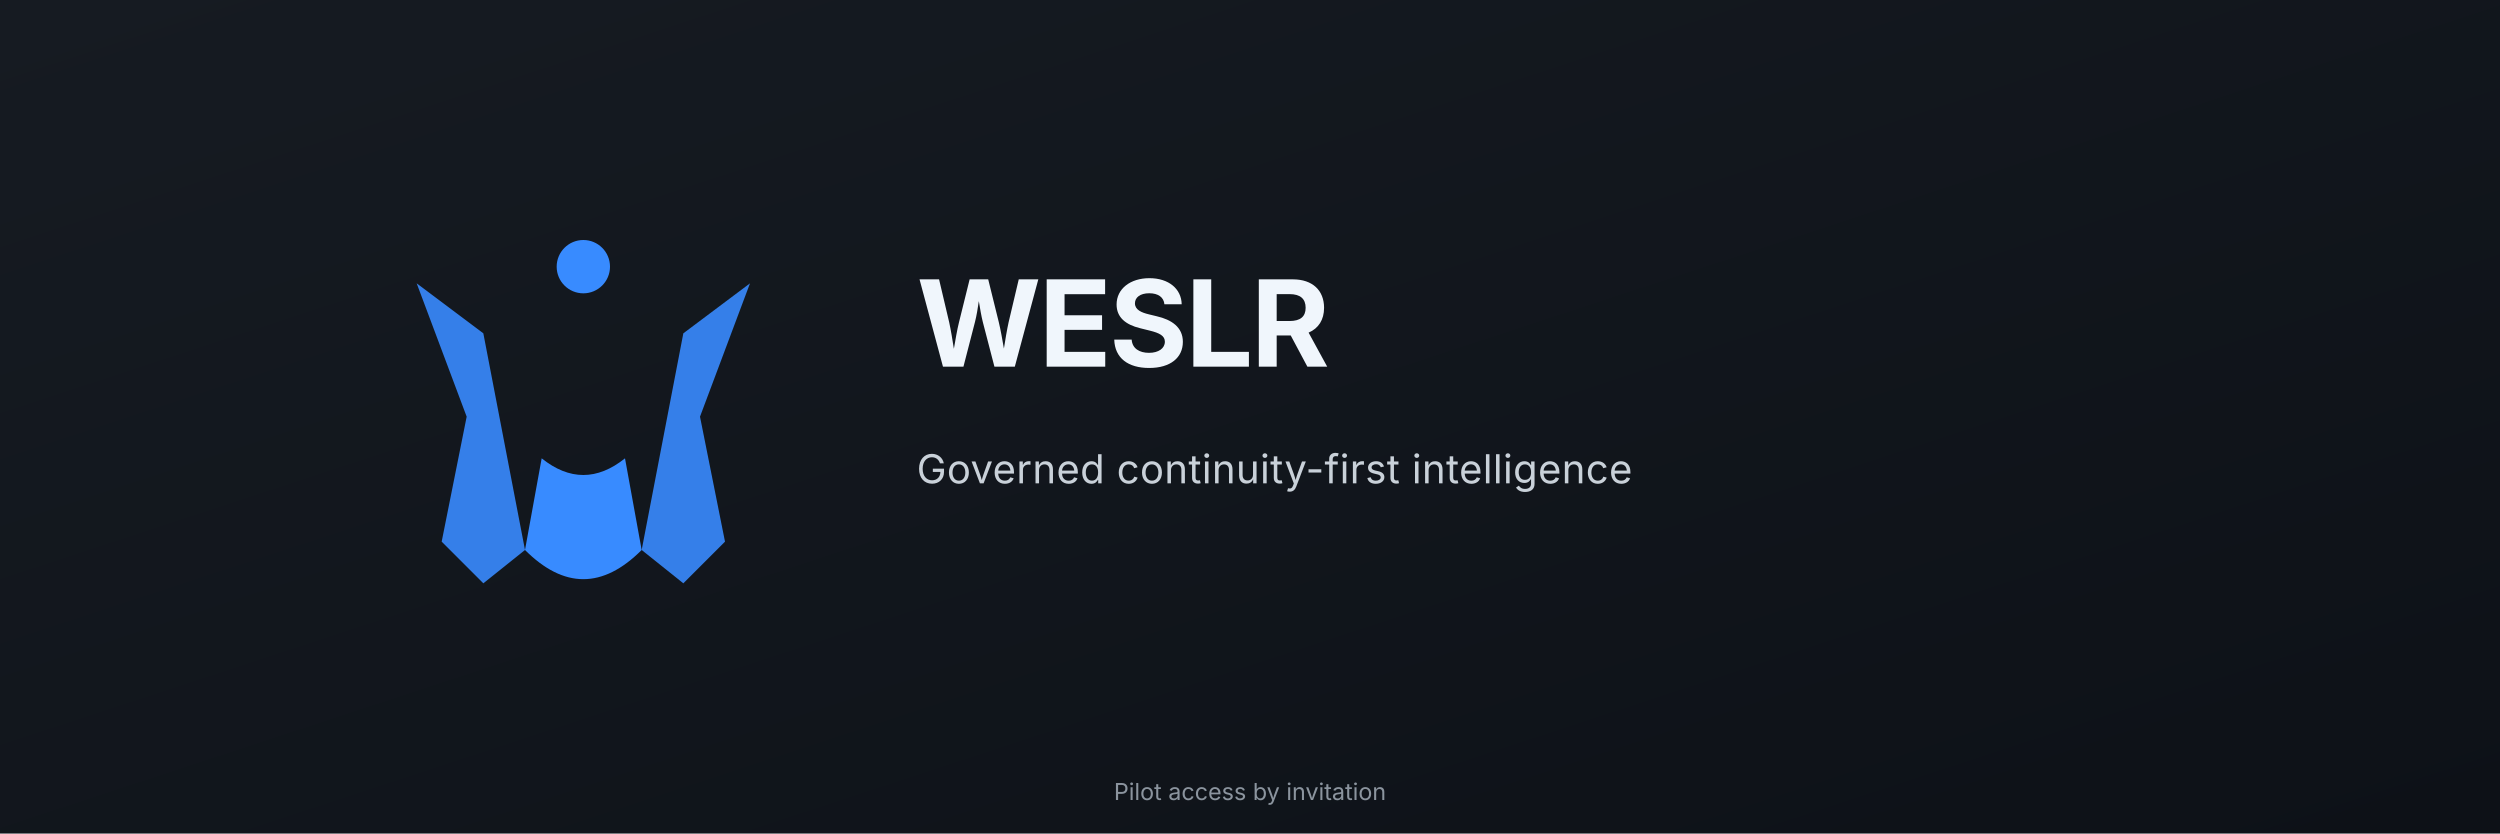
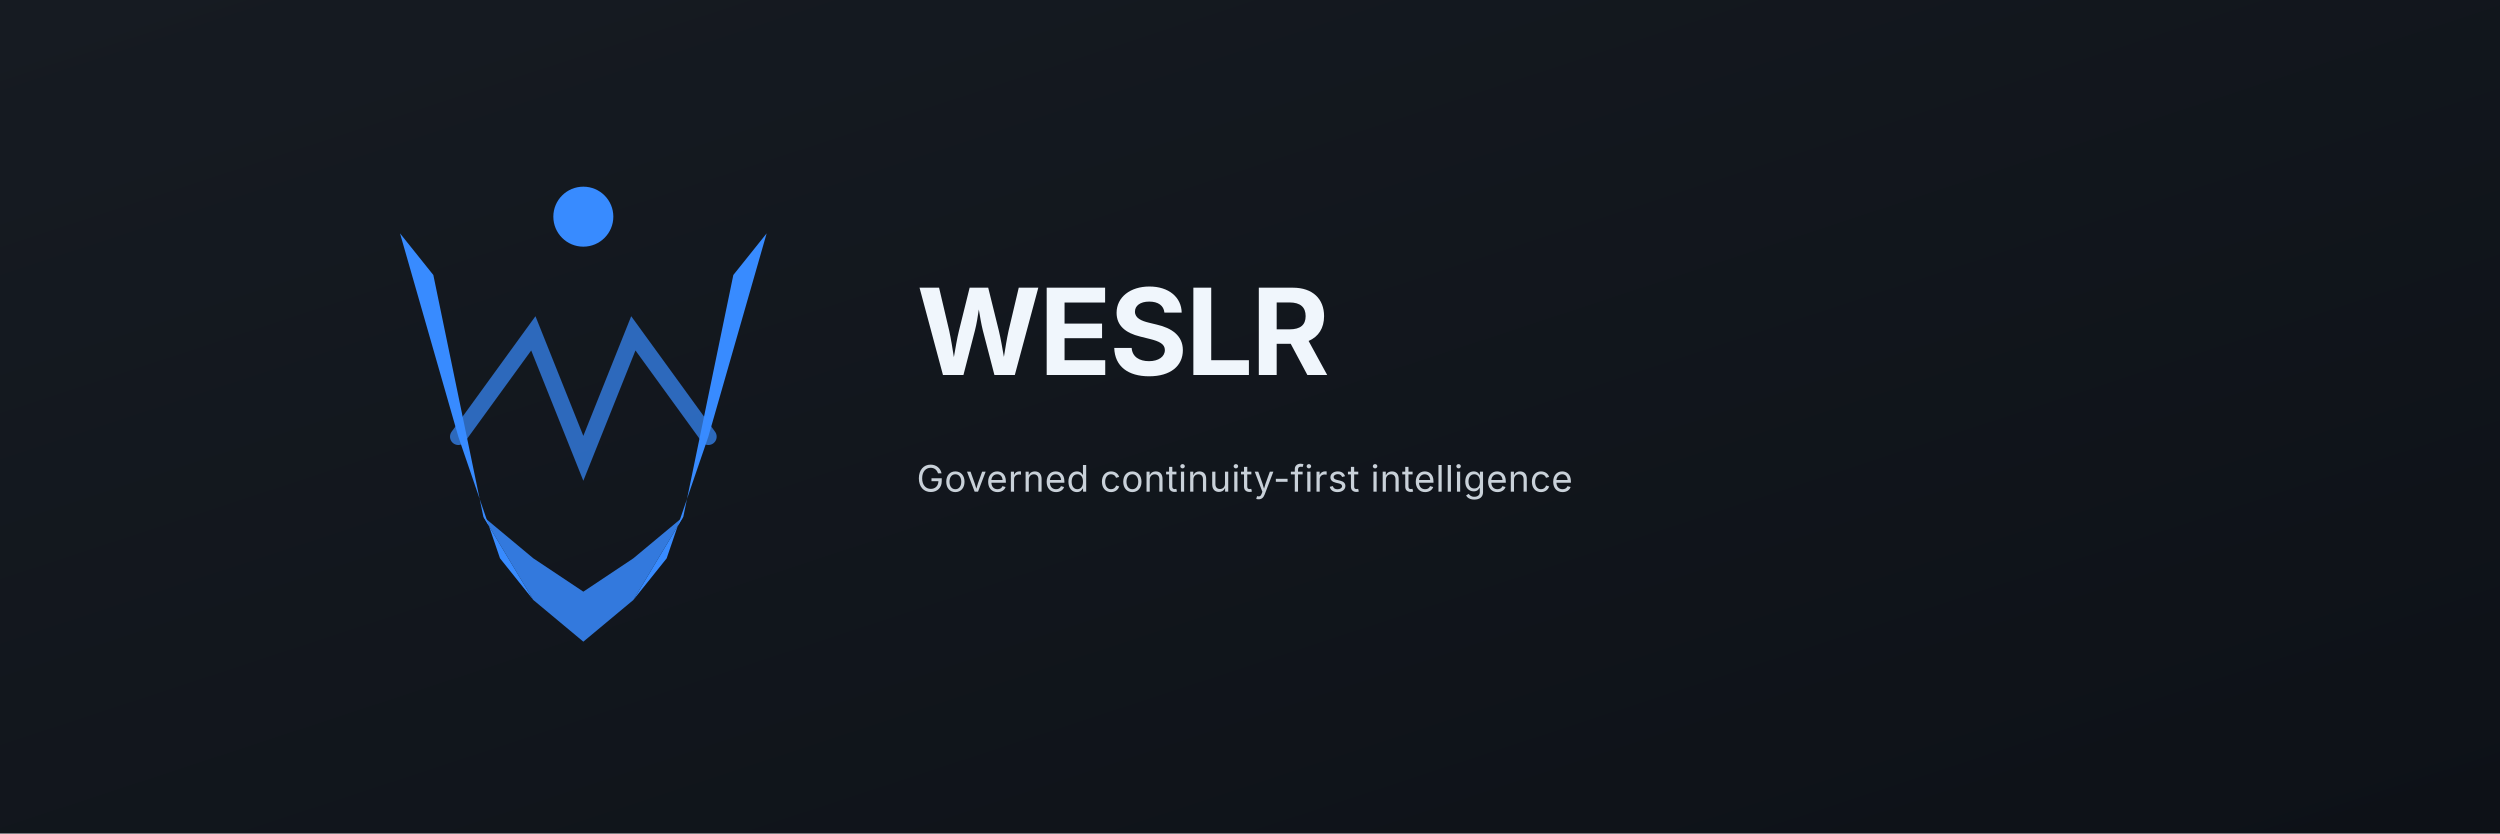
<svg xmlns="http://www.w3.org/2000/svg" viewBox="0 0 1500 500">
  <rect width="1500" height="500" fill="#0D1117" />
  <defs>
    <linearGradient id="bgGradient" x1="0%" y1="0%" x2="100%" y2="100%">
      <stop offset="0%" style="stop-color:#161B22;stop-opacity:1" />
      <stop offset="100%" style="stop-color:#0D1117;stop-opacity:1" />
    </linearGradient>
  </defs>
  <rect width="1500" height="500" fill="url(#bgGradient)" />
  <g transform="translate(350, 250)">
-     <path d="M-100,-80 L-60,-50 L-35,80 L-60,100 L-85,75 L-70,0 Z" fill="#388BFF" opacity="0.9" />
-     <path d="M100,-80 L60,-50 L35,80 L60,100 L85,75 L70,0 Z" fill="#388BFF" opacity="0.9" />
-     <path d="M-35,80 Q0,115 35,80 L25,25 Q0,45 -25,25 Z" fill="#388BFF" />
-     <circle cx="0" cy="-90" r="16" fill="#388BFF" />
+     <path d="M-110,-110 L-90,-85 L-60,60 L-30,110 L-50,85 L-75,12 Z" fill="#388BFF" />
+     <path d="M110,-110 L90,-85 L60,60 L30,110 L50,85 L75,12 Z" fill="#388BFF" />
+     <path d="M-60,60 L-30,110 L0,135 L30,110 L60,60 L30,85 L0,105 L-30,85 Z" fill="#388BFF" opacity="0.85" />
+     <path d="M-75,12 L-30,-50 L0,25 L30,-50 L75,12" stroke="#388BFF" stroke-width="10" stroke-linecap="round" fill="none" opacity="0.7" />
+     <circle cx="0" cy="-120" r="18" fill="#388BFF" />
  </g>
  <g transform="translate(550, 250)">
-     <text x="0" y="-30" font-family="Inter, -apple-system, BlinkMacSystemFont, sans-serif" font-size="72" font-weight="700" fill="#F0F6FC" letter-spacing="-0.02em">WESLR</text>
-     <text x="0" y="40" font-family="Inter, -apple-system, BlinkMacSystemFont, sans-serif" font-size="24" font-weight="400" fill="#C9D1D9" letter-spacing="0.01em">Governed continuity-first intelligence</text>
+     <text x="0" y="-25" font-family="Inter, -apple-system, BlinkMacSystemFont, sans-serif" font-size="72" font-weight="700" fill="#F0F6FC" letter-spacing="-0.02em">WESLR</text>
+     <text x="0" y="45" font-family="Inter, -apple-system, BlinkMacSystemFont, sans-serif" font-size="22" font-weight="400" fill="#C9D1D9" letter-spacing="0.01em">Governed continuity-first intelligence</text>
  </g>
-   <text x="750" y="480" font-family="Inter, -apple-system, BlinkMacSystemFont, sans-serif" font-size="14" font-weight="400" fill="#8B949E" text-anchor="middle">Pilot access by invitation</text>
</svg>
